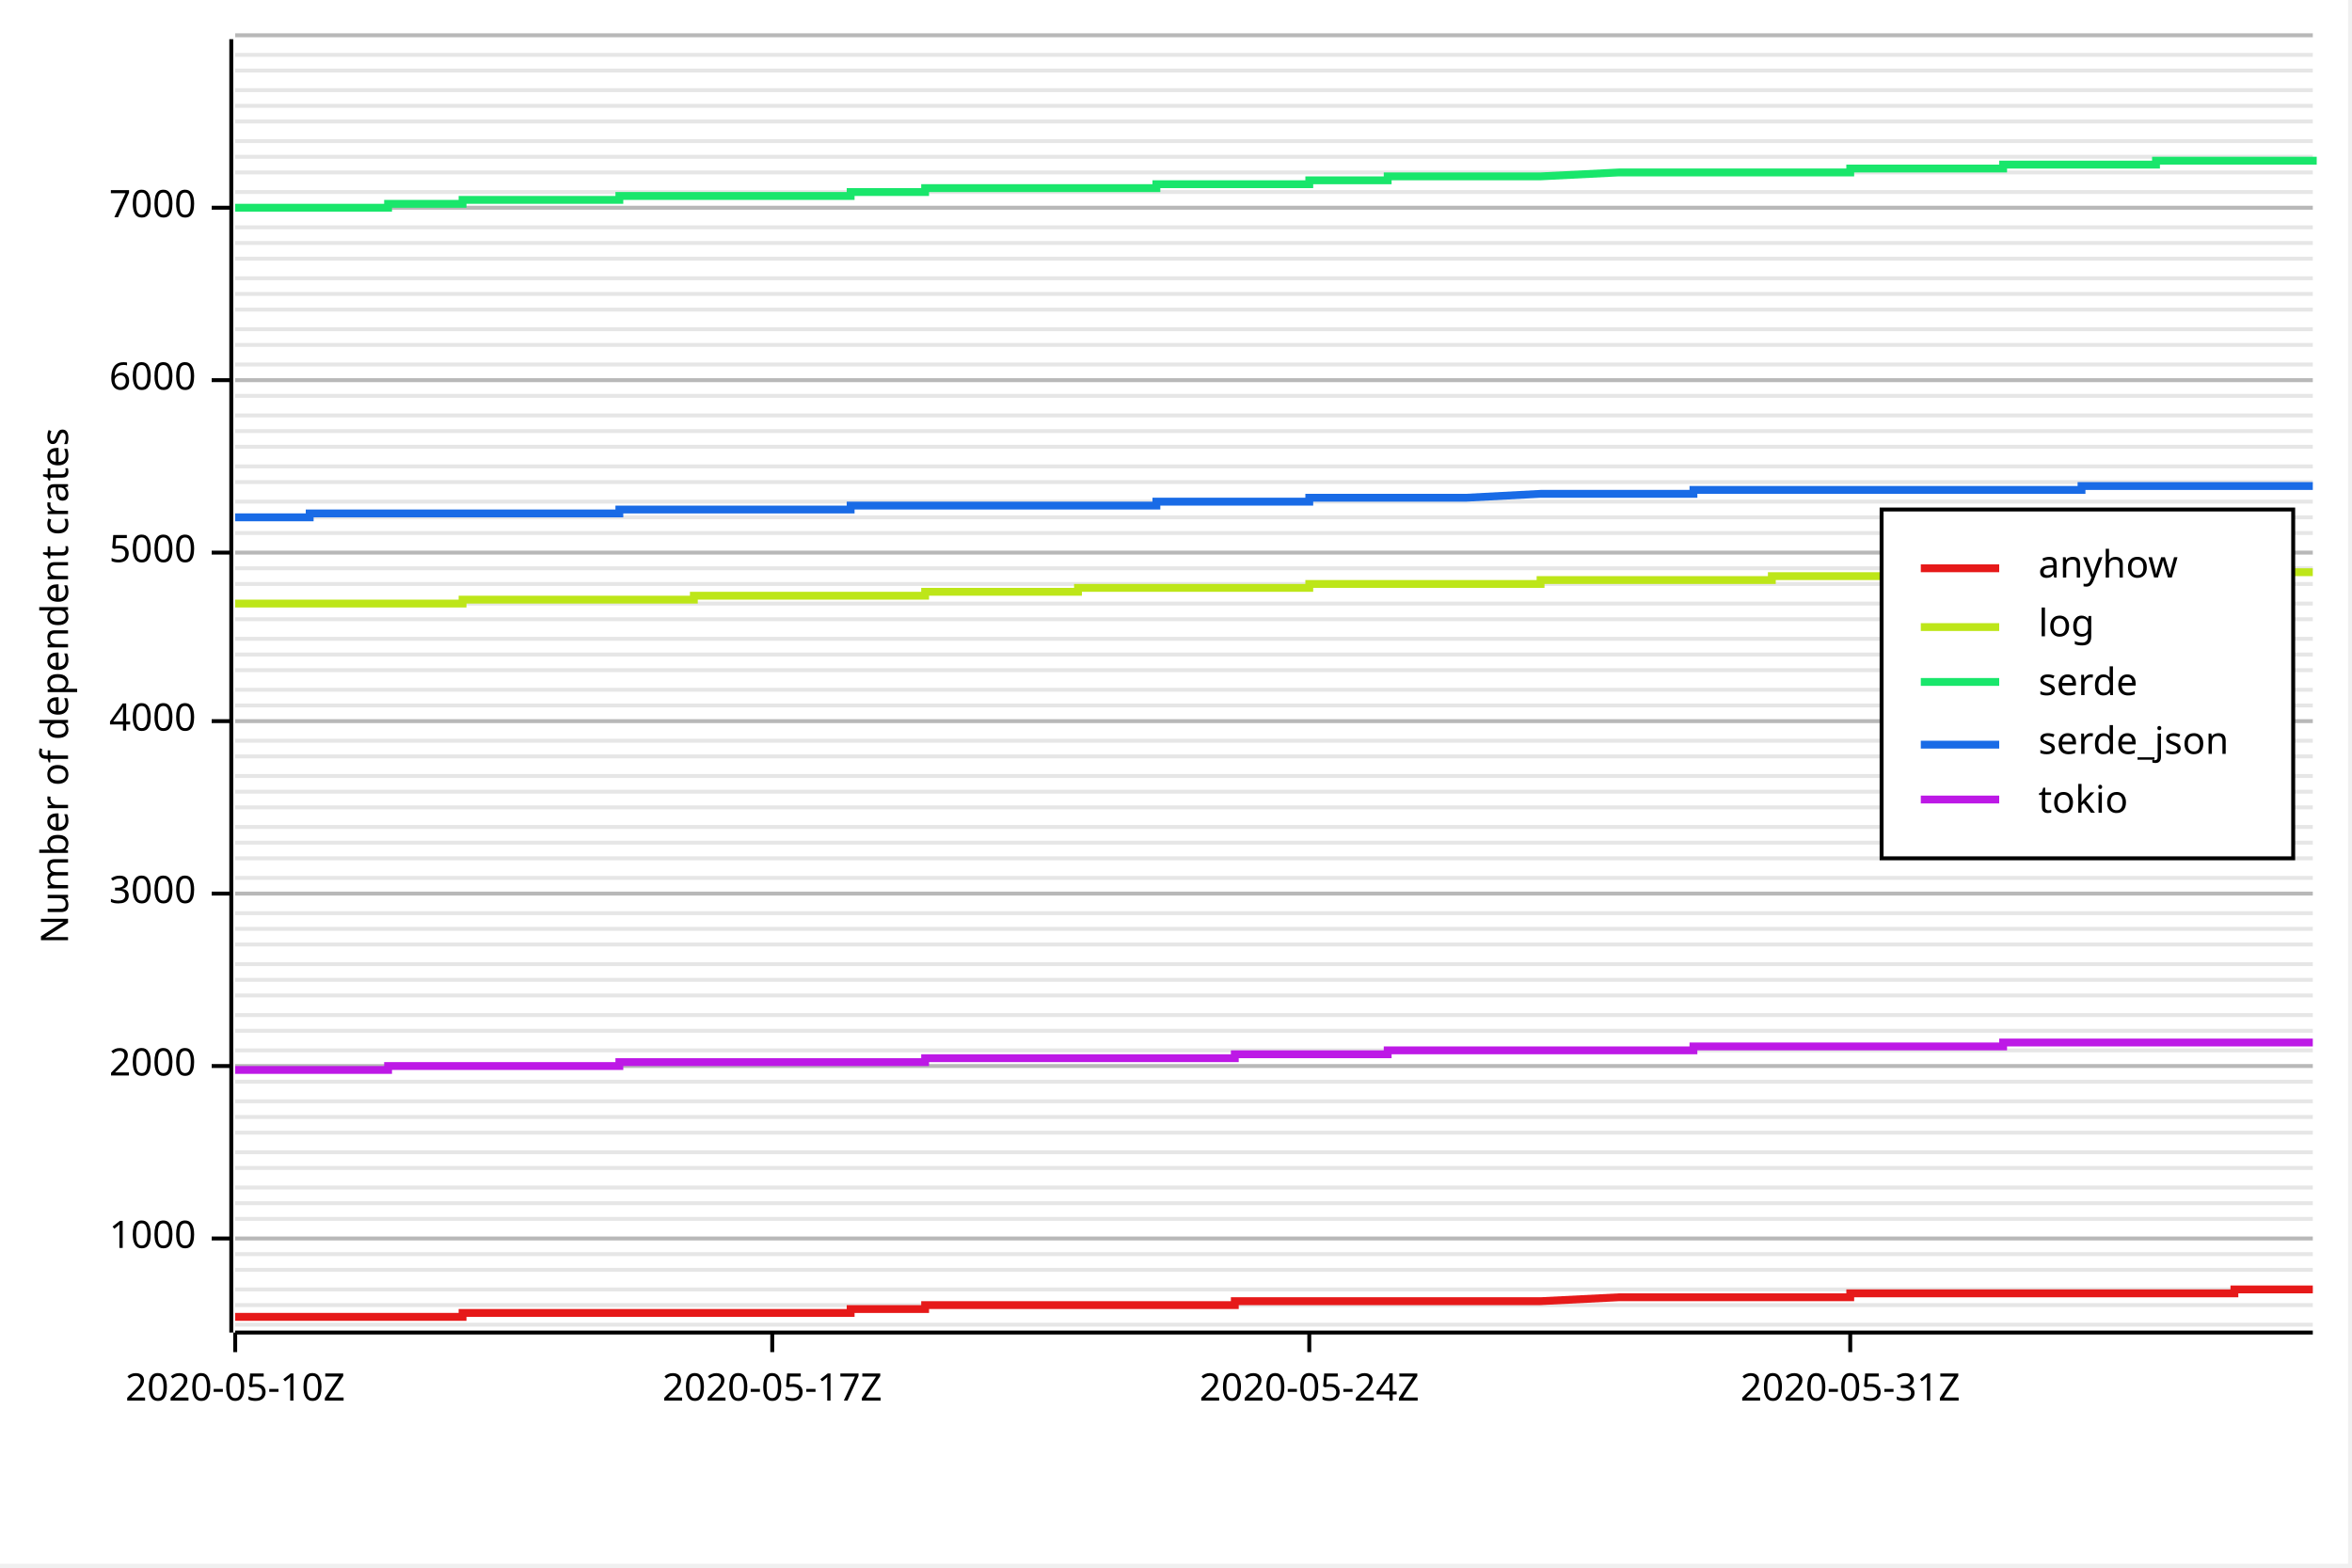
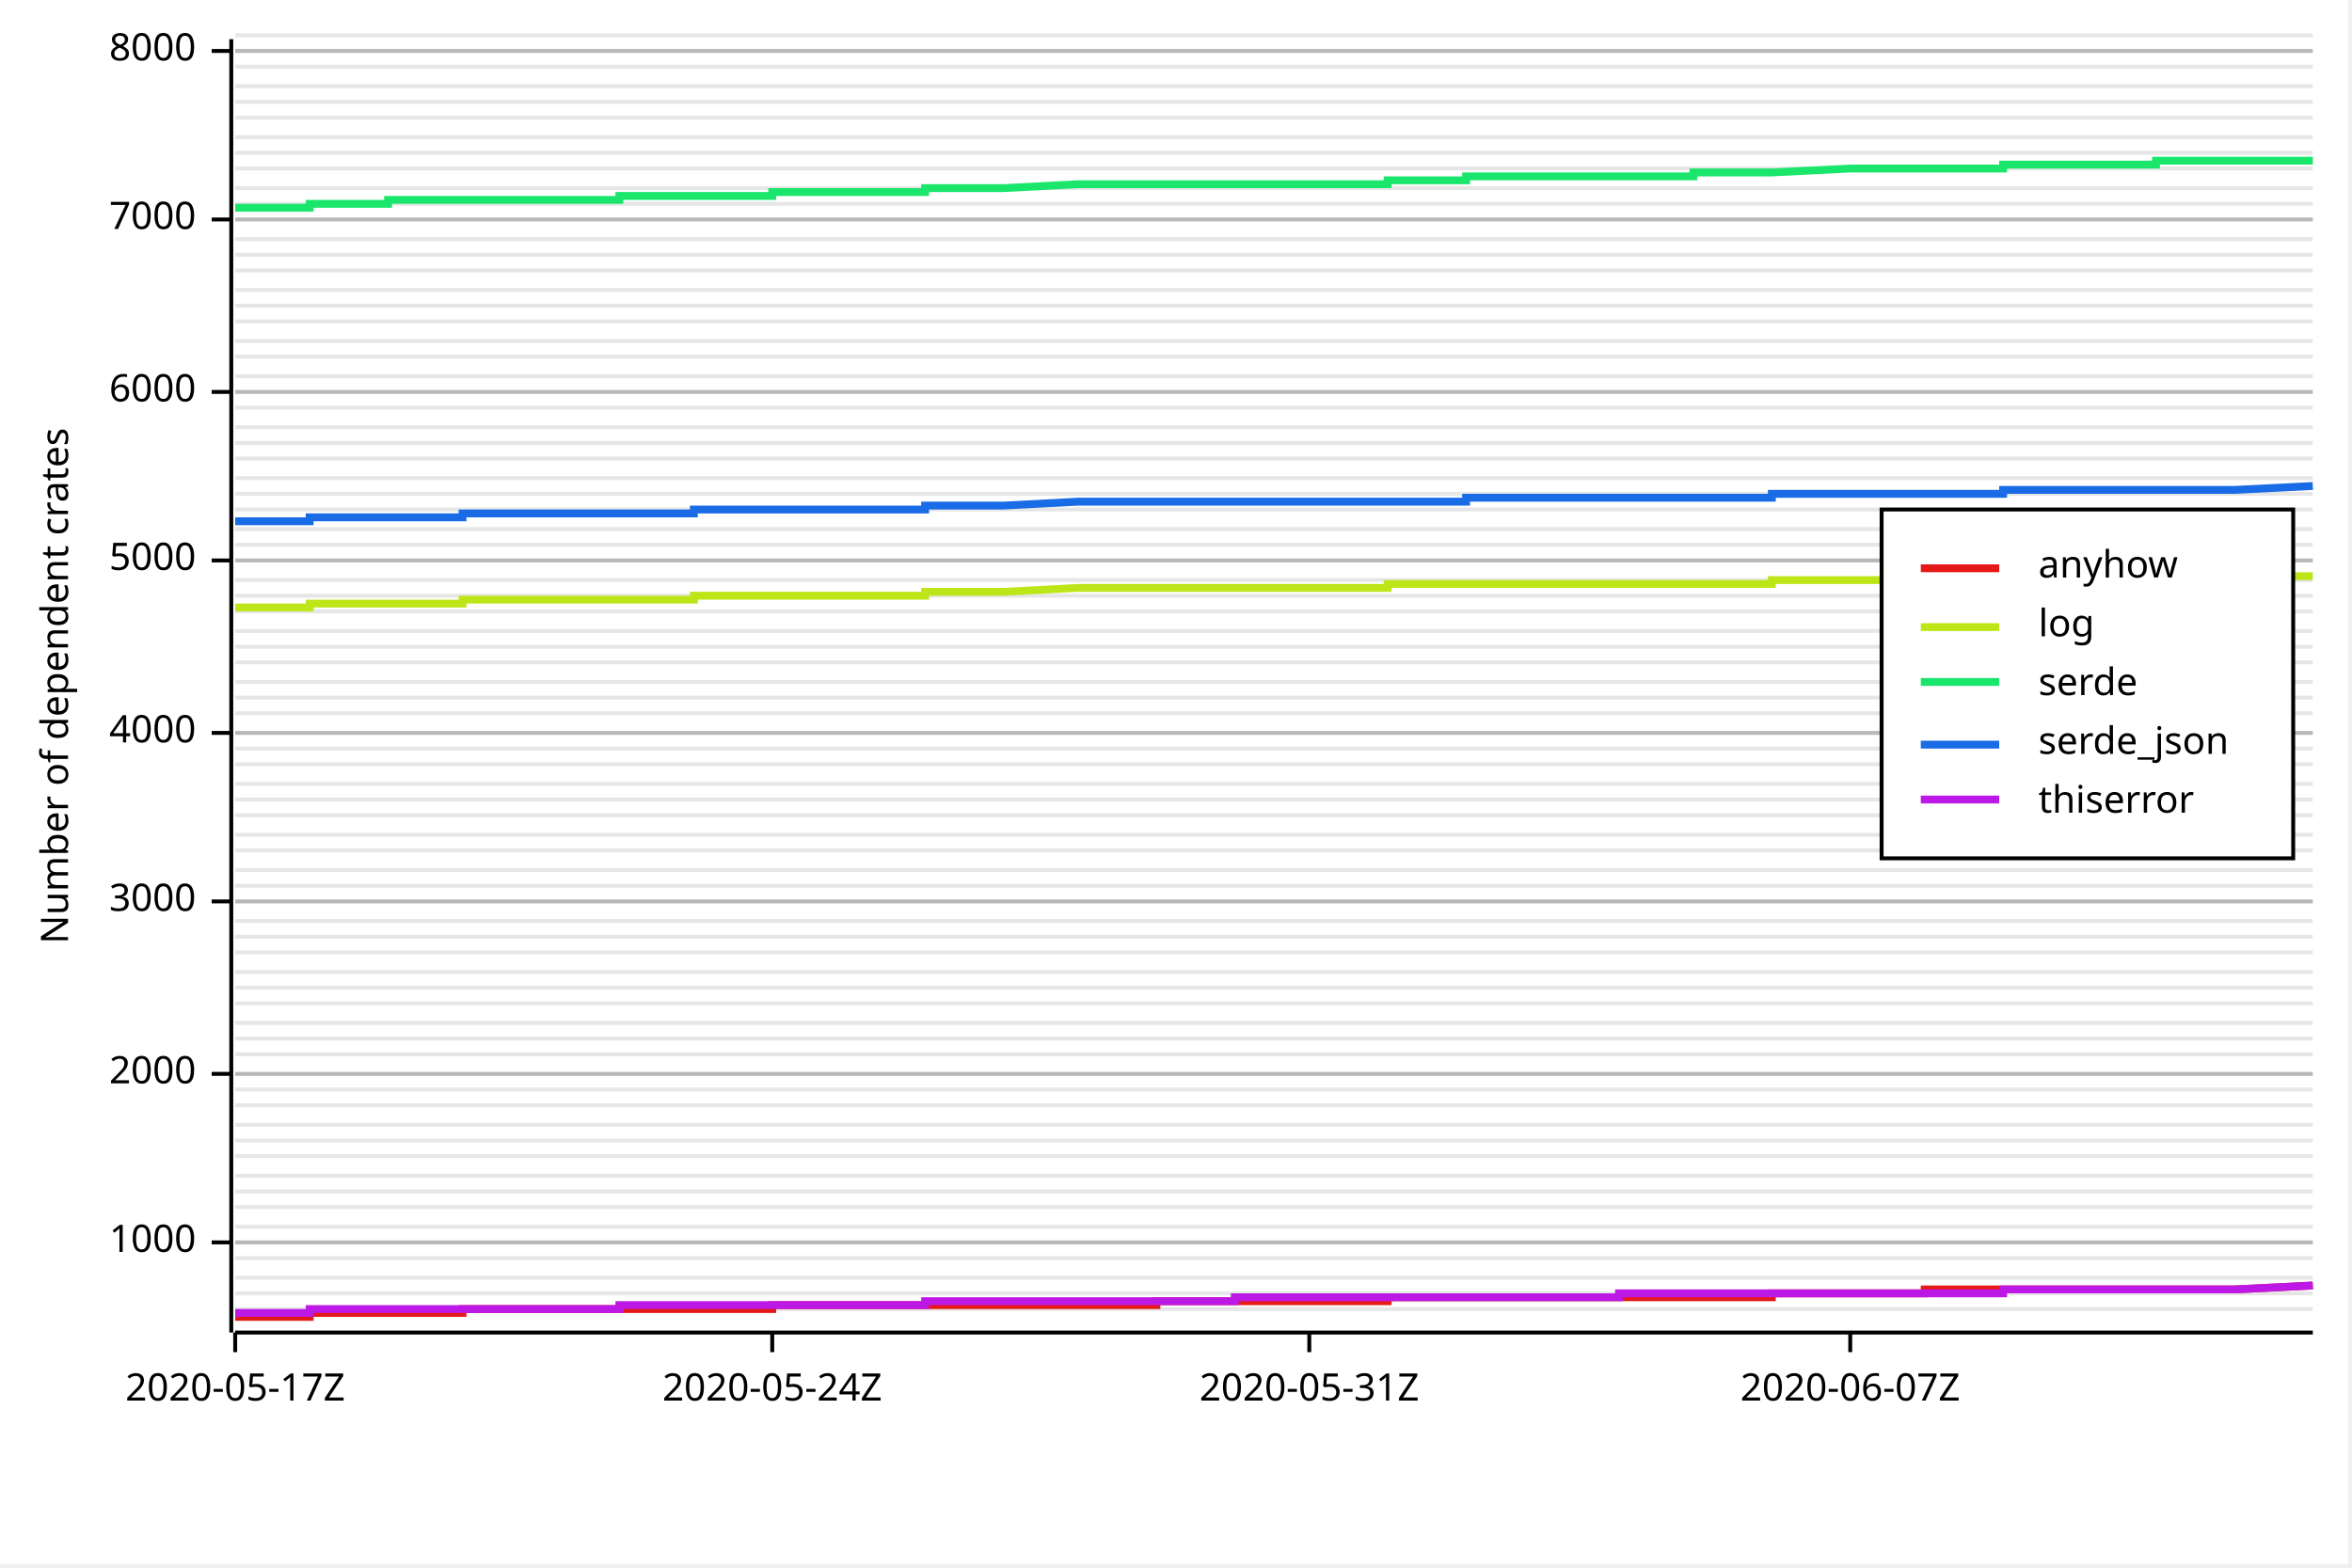
<svg xmlns="http://www.w3.org/2000/svg" width="600" height="400">
  <rect x="0" y="0" width="599" height="399" opacity="1" fill="#FFFFFF" stroke="none" />
-   <line opacity="0.1" stroke="#000000" stroke-width="1" x1="60" y1="338" x2="590" y2="338" />
-   <line opacity="0.1" stroke="#000000" stroke-width="1" x1="60" y1="333" x2="590" y2="333" />
-   <line opacity="0.1" stroke="#000000" stroke-width="1" x1="60" y1="329" x2="590" y2="329" />
-   <line opacity="0.1" stroke="#000000" stroke-width="1" x1="60" y1="324" x2="590" y2="324" />
-   <line opacity="0.1" stroke="#000000" stroke-width="1" x1="60" y1="320" x2="590" y2="320" />
-   <line opacity="0.1" stroke="#000000" stroke-width="1" x1="60" y1="316" x2="590" y2="316" />
-   <line opacity="0.1" stroke="#000000" stroke-width="1" x1="60" y1="311" x2="590" y2="311" />
-   <line opacity="0.1" stroke="#000000" stroke-width="1" x1="60" y1="307" x2="590" y2="307" />
-   <line opacity="0.1" stroke="#000000" stroke-width="1" x1="60" y1="303" x2="590" y2="303" />
-   <line opacity="0.1" stroke="#000000" stroke-width="1" x1="60" y1="298" x2="590" y2="298" />
-   <line opacity="0.1" stroke="#000000" stroke-width="1" x1="60" y1="294" x2="590" y2="294" />
-   <line opacity="0.1" stroke="#000000" stroke-width="1" x1="60" y1="289" x2="590" y2="289" />
-   <line opacity="0.1" stroke="#000000" stroke-width="1" x1="60" y1="285" x2="590" y2="285" />
-   <line opacity="0.1" stroke="#000000" stroke-width="1" x1="60" y1="281" x2="590" y2="281" />
-   <line opacity="0.1" stroke="#000000" stroke-width="1" x1="60" y1="276" x2="590" y2="276" />
-   <line opacity="0.1" stroke="#000000" stroke-width="1" x1="60" y1="272" x2="590" y2="272" />
-   <line opacity="0.1" stroke="#000000" stroke-width="1" x1="60" y1="268" x2="590" y2="268" />
-   <line opacity="0.1" stroke="#000000" stroke-width="1" x1="60" y1="263" x2="590" y2="263" />
-   <line opacity="0.1" stroke="#000000" stroke-width="1" x1="60" y1="259" x2="590" y2="259" />
-   <line opacity="0.1" stroke="#000000" stroke-width="1" x1="60" y1="254" x2="590" y2="254" />
-   <line opacity="0.1" stroke="#000000" stroke-width="1" x1="60" y1="250" x2="590" y2="250" />
-   <line opacity="0.1" stroke="#000000" stroke-width="1" x1="60" y1="246" x2="590" y2="246" />
-   <line opacity="0.1" stroke="#000000" stroke-width="1" x1="60" y1="241" x2="590" y2="241" />
-   <line opacity="0.1" stroke="#000000" stroke-width="1" x1="60" y1="237" x2="590" y2="237" />
-   <line opacity="0.1" stroke="#000000" stroke-width="1" x1="60" y1="233" x2="590" y2="233" />
-   <line opacity="0.1" stroke="#000000" stroke-width="1" x1="60" y1="228" x2="590" y2="228" />
-   <line opacity="0.1" stroke="#000000" stroke-width="1" x1="60" y1="224" x2="590" y2="224" />
-   <line opacity="0.1" stroke="#000000" stroke-width="1" x1="60" y1="219" x2="590" y2="219" />
-   <line opacity="0.1" stroke="#000000" stroke-width="1" x1="60" y1="215" x2="590" y2="215" />
-   <line opacity="0.1" stroke="#000000" stroke-width="1" x1="60" y1="211" x2="590" y2="211" />
-   <line opacity="0.1" stroke="#000000" stroke-width="1" x1="60" y1="206" x2="590" y2="206" />
-   <line opacity="0.1" stroke="#000000" stroke-width="1" x1="60" y1="202" x2="590" y2="202" />
-   <line opacity="0.1" stroke="#000000" stroke-width="1" x1="60" y1="198" x2="590" y2="198" />
-   <line opacity="0.1" stroke="#000000" stroke-width="1" x1="60" y1="193" x2="590" y2="193" />
-   <line opacity="0.1" stroke="#000000" stroke-width="1" x1="60" y1="189" x2="590" y2="189" />
-   <line opacity="0.1" stroke="#000000" stroke-width="1" x1="60" y1="184" x2="590" y2="184" />
-   <line opacity="0.1" stroke="#000000" stroke-width="1" x1="60" y1="180" x2="590" y2="180" />
-   <line opacity="0.1" stroke="#000000" stroke-width="1" x1="60" y1="176" x2="590" y2="176" />
-   <line opacity="0.1" stroke="#000000" stroke-width="1" x1="60" y1="171" x2="590" y2="171" />
-   <line opacity="0.1" stroke="#000000" stroke-width="1" x1="60" y1="167" x2="590" y2="167" />
-   <line opacity="0.1" stroke="#000000" stroke-width="1" x1="60" y1="163" x2="590" y2="163" />
-   <line opacity="0.1" stroke="#000000" stroke-width="1" x1="60" y1="158" x2="590" y2="158" />
-   <line opacity="0.1" stroke="#000000" stroke-width="1" x1="60" y1="154" x2="590" y2="154" />
-   <line opacity="0.1" stroke="#000000" stroke-width="1" x1="60" y1="149" x2="590" y2="149" />
-   <line opacity="0.1" stroke="#000000" stroke-width="1" x1="60" y1="145" x2="590" y2="145" />
-   <line opacity="0.1" stroke="#000000" stroke-width="1" x1="60" y1="141" x2="590" y2="141" />
-   <line opacity="0.1" stroke="#000000" stroke-width="1" x1="60" y1="136" x2="590" y2="136" />
-   <line opacity="0.1" stroke="#000000" stroke-width="1" x1="60" y1="132" x2="590" y2="132" />
-   <line opacity="0.1" stroke="#000000" stroke-width="1" x1="60" y1="128" x2="590" y2="128" />
-   <line opacity="0.1" stroke="#000000" stroke-width="1" x1="60" y1="123" x2="590" y2="123" />
-   <line opacity="0.1" stroke="#000000" stroke-width="1" x1="60" y1="119" x2="590" y2="119" />
-   <line opacity="0.1" stroke="#000000" stroke-width="1" x1="60" y1="114" x2="590" y2="114" />
-   <line opacity="0.1" stroke="#000000" stroke-width="1" x1="60" y1="110" x2="590" y2="110" />
-   <line opacity="0.1" stroke="#000000" stroke-width="1" x1="60" y1="106" x2="590" y2="106" />
-   <line opacity="0.1" stroke="#000000" stroke-width="1" x1="60" y1="101" x2="590" y2="101" />
-   <line opacity="0.1" stroke="#000000" stroke-width="1" x1="60" y1="97" x2="590" y2="97" />
-   <line opacity="0.1" stroke="#000000" stroke-width="1" x1="60" y1="93" x2="590" y2="93" />
-   <line opacity="0.1" stroke="#000000" stroke-width="1" x1="60" y1="88" x2="590" y2="88" />
-   <line opacity="0.1" stroke="#000000" stroke-width="1" x1="60" y1="84" x2="590" y2="84" />
-   <line opacity="0.1" stroke="#000000" stroke-width="1" x1="60" y1="79" x2="590" y2="79" />
-   <line opacity="0.1" stroke="#000000" stroke-width="1" x1="60" y1="75" x2="590" y2="75" />
-   <line opacity="0.1" stroke="#000000" stroke-width="1" x1="60" y1="71" x2="590" y2="71" />
-   <line opacity="0.1" stroke="#000000" stroke-width="1" x1="60" y1="66" x2="590" y2="66" />
-   <line opacity="0.1" stroke="#000000" stroke-width="1" x1="60" y1="62" x2="590" y2="62" />
-   <line opacity="0.1" stroke="#000000" stroke-width="1" x1="60" y1="58" x2="590" y2="58" />
-   <line opacity="0.1" stroke="#000000" stroke-width="1" x1="60" y1="53" x2="590" y2="53" />
-   <line opacity="0.1" stroke="#000000" stroke-width="1" x1="60" y1="49" x2="590" y2="49" />
-   <line opacity="0.1" stroke="#000000" stroke-width="1" x1="60" y1="44" x2="590" y2="44" />
-   <line opacity="0.1" stroke="#000000" stroke-width="1" x1="60" y1="40" x2="590" y2="40" />
-   <line opacity="0.1" stroke="#000000" stroke-width="1" x1="60" y1="36" x2="590" y2="36" />
-   <line opacity="0.1" stroke="#000000" stroke-width="1" x1="60" y1="31" x2="590" y2="31" />
-   <line opacity="0.1" stroke="#000000" stroke-width="1" x1="60" y1="27" x2="590" y2="27" />
-   <line opacity="0.1" stroke="#000000" stroke-width="1" x1="60" y1="23" x2="590" y2="23" />
-   <line opacity="0.1" stroke="#000000" stroke-width="1" x1="60" y1="18" x2="590" y2="18" />
-   <line opacity="0.1" stroke="#000000" stroke-width="1" x1="60" y1="14" x2="590" y2="14" />
+   <line opacity="0.1" stroke="#000000" stroke-width="1" x1="60" y1="334" x2="590" y2="334" />
+   <line opacity="0.1" stroke="#000000" stroke-width="1" x1="60" y1="330" x2="590" y2="330" />
+   <line opacity="0.1" stroke="#000000" stroke-width="1" x1="60" y1="326" x2="590" y2="326" />
+   <line opacity="0.1" stroke="#000000" stroke-width="1" x1="60" y1="321" x2="590" y2="321" />
+   <line opacity="0.1" stroke="#000000" stroke-width="1" x1="60" y1="317" x2="590" y2="317" />
+   <line opacity="0.1" stroke="#000000" stroke-width="1" x1="60" y1="313" x2="590" y2="313" />
+   <line opacity="0.1" stroke="#000000" stroke-width="1" x1="60" y1="308" x2="590" y2="308" />
+   <line opacity="0.1" stroke="#000000" stroke-width="1" x1="60" y1="304" x2="590" y2="304" />
+   <line opacity="0.1" stroke="#000000" stroke-width="1" x1="60" y1="300" x2="590" y2="300" />
+   <line opacity="0.1" stroke="#000000" stroke-width="1" x1="60" y1="295" x2="590" y2="295" />
+   <line opacity="0.1" stroke="#000000" stroke-width="1" x1="60" y1="291" x2="590" y2="291" />
+   <line opacity="0.1" stroke="#000000" stroke-width="1" x1="60" y1="287" x2="590" y2="287" />
+   <line opacity="0.1" stroke="#000000" stroke-width="1" x1="60" y1="282" x2="590" y2="282" />
+   <line opacity="0.1" stroke="#000000" stroke-width="1" x1="60" y1="278" x2="590" y2="278" />
+   <line opacity="0.1" stroke="#000000" stroke-width="1" x1="60" y1="274" x2="590" y2="274" />
+   <line opacity="0.1" stroke="#000000" stroke-width="1" x1="60" y1="269" x2="590" y2="269" />
+   <line opacity="0.1" stroke="#000000" stroke-width="1" x1="60" y1="265" x2="590" y2="265" />
+   <line opacity="0.1" stroke="#000000" stroke-width="1" x1="60" y1="261" x2="590" y2="261" />
+   <line opacity="0.1" stroke="#000000" stroke-width="1" x1="60" y1="256" x2="590" y2="256" />
+   <line opacity="0.1" stroke="#000000" stroke-width="1" x1="60" y1="252" x2="590" y2="252" />
+   <line opacity="0.1" stroke="#000000" stroke-width="1" x1="60" y1="248" x2="590" y2="248" />
+   <line opacity="0.1" stroke="#000000" stroke-width="1" x1="60" y1="243" x2="590" y2="243" />
+   <line opacity="0.1" stroke="#000000" stroke-width="1" x1="60" y1="239" x2="590" y2="239" />
+   <line opacity="0.1" stroke="#000000" stroke-width="1" x1="60" y1="235" x2="590" y2="235" />
+   <line opacity="0.1" stroke="#000000" stroke-width="1" x1="60" y1="230" x2="590" y2="230" />
+   <line opacity="0.1" stroke="#000000" stroke-width="1" x1="60" y1="226" x2="590" y2="226" />
+   <line opacity="0.1" stroke="#000000" stroke-width="1" x1="60" y1="222" x2="590" y2="222" />
+   <line opacity="0.1" stroke="#000000" stroke-width="1" x1="60" y1="217" x2="590" y2="217" />
+   <line opacity="0.1" stroke="#000000" stroke-width="1" x1="60" y1="213" x2="590" y2="213" />
+   <line opacity="0.1" stroke="#000000" stroke-width="1" x1="60" y1="208" x2="590" y2="208" />
+   <line opacity="0.1" stroke="#000000" stroke-width="1" x1="60" y1="204" x2="590" y2="204" />
+   <line opacity="0.1" stroke="#000000" stroke-width="1" x1="60" y1="200" x2="590" y2="200" />
+   <line opacity="0.1" stroke="#000000" stroke-width="1" x1="60" y1="195" x2="590" y2="195" />
+   <line opacity="0.1" stroke="#000000" stroke-width="1" x1="60" y1="191" x2="590" y2="191" />
+   <line opacity="0.1" stroke="#000000" stroke-width="1" x1="60" y1="187" x2="590" y2="187" />
+   <line opacity="0.1" stroke="#000000" stroke-width="1" x1="60" y1="182" x2="590" y2="182" />
+   <line opacity="0.1" stroke="#000000" stroke-width="1" x1="60" y1="178" x2="590" y2="178" />
+   <line opacity="0.1" stroke="#000000" stroke-width="1" x1="60" y1="174" x2="590" y2="174" />
+   <line opacity="0.1" stroke="#000000" stroke-width="1" x1="60" y1="169" x2="590" y2="169" />
+   <line opacity="0.1" stroke="#000000" stroke-width="1" x1="60" y1="165" x2="590" y2="165" />
+   <line opacity="0.1" stroke="#000000" stroke-width="1" x1="60" y1="161" x2="590" y2="161" />
+   <line opacity="0.1" stroke="#000000" stroke-width="1" x1="60" y1="156" x2="590" y2="156" />
+   <line opacity="0.1" stroke="#000000" stroke-width="1" x1="60" y1="152" x2="590" y2="152" />
+   <line opacity="0.1" stroke="#000000" stroke-width="1" x1="60" y1="148" x2="590" y2="148" />
+   <line opacity="0.1" stroke="#000000" stroke-width="1" x1="60" y1="143" x2="590" y2="143" />
+   <line opacity="0.1" stroke="#000000" stroke-width="1" x1="60" y1="139" x2="590" y2="139" />
+   <line opacity="0.1" stroke="#000000" stroke-width="1" x1="60" y1="135" x2="590" y2="135" />
+   <line opacity="0.1" stroke="#000000" stroke-width="1" x1="60" y1="130" x2="590" y2="130" />
+   <line opacity="0.1" stroke="#000000" stroke-width="1" x1="60" y1="126" x2="590" y2="126" />
+   <line opacity="0.1" stroke="#000000" stroke-width="1" x1="60" y1="122" x2="590" y2="122" />
+   <line opacity="0.1" stroke="#000000" stroke-width="1" x1="60" y1="117" x2="590" y2="117" />
+   <line opacity="0.1" stroke="#000000" stroke-width="1" x1="60" y1="113" x2="590" y2="113" />
+   <line opacity="0.1" stroke="#000000" stroke-width="1" x1="60" y1="109" x2="590" y2="109" />
+   <line opacity="0.1" stroke="#000000" stroke-width="1" x1="60" y1="104" x2="590" y2="104" />
+   <line opacity="0.1" stroke="#000000" stroke-width="1" x1="60" y1="100" x2="590" y2="100" />
+   <line opacity="0.1" stroke="#000000" stroke-width="1" x1="60" y1="96" x2="590" y2="96" />
+   <line opacity="0.1" stroke="#000000" stroke-width="1" x1="60" y1="91" x2="590" y2="91" />
+   <line opacity="0.1" stroke="#000000" stroke-width="1" x1="60" y1="87" x2="590" y2="87" />
+   <line opacity="0.1" stroke="#000000" stroke-width="1" x1="60" y1="82" x2="590" y2="82" />
+   <line opacity="0.1" stroke="#000000" stroke-width="1" x1="60" y1="78" x2="590" y2="78" />
+   <line opacity="0.1" stroke="#000000" stroke-width="1" x1="60" y1="74" x2="590" y2="74" />
+   <line opacity="0.1" stroke="#000000" stroke-width="1" x1="60" y1="69" x2="590" y2="69" />
+   <line opacity="0.1" stroke="#000000" stroke-width="1" x1="60" y1="65" x2="590" y2="65" />
+   <line opacity="0.1" stroke="#000000" stroke-width="1" x1="60" y1="61" x2="590" y2="61" />
+   <line opacity="0.1" stroke="#000000" stroke-width="1" x1="60" y1="56" x2="590" y2="56" />
+   <line opacity="0.1" stroke="#000000" stroke-width="1" x1="60" y1="52" x2="590" y2="52" />
+   <line opacity="0.1" stroke="#000000" stroke-width="1" x1="60" y1="48" x2="590" y2="48" />
+   <line opacity="0.1" stroke="#000000" stroke-width="1" x1="60" y1="43" x2="590" y2="43" />
+   <line opacity="0.1" stroke="#000000" stroke-width="1" x1="60" y1="39" x2="590" y2="39" />
+   <line opacity="0.1" stroke="#000000" stroke-width="1" x1="60" y1="35" x2="590" y2="35" />
+   <line opacity="0.1" stroke="#000000" stroke-width="1" x1="60" y1="30" x2="590" y2="30" />
+   <line opacity="0.1" stroke="#000000" stroke-width="1" x1="60" y1="26" x2="590" y2="26" />
+   <line opacity="0.1" stroke="#000000" stroke-width="1" x1="60" y1="22" x2="590" y2="22" />
+   <line opacity="0.1" stroke="#000000" stroke-width="1" x1="60" y1="17" x2="590" y2="17" />
+   <line opacity="0.1" stroke="#000000" stroke-width="1" x1="60" y1="13" x2="590" y2="13" />
  <line opacity="0.1" stroke="#000000" stroke-width="1" x1="60" y1="9" x2="590" y2="9" />
  <text x="10" y="175" dy="0.76em" text-anchor="middle" font-family="sans-serif" font-size="9.677" opacity="1" fill="#000000" transform="rotate(270, 10, 175)">
Number of dependent crates
</text>
-   <line opacity="0.2" stroke="#000000" stroke-width="1" x1="60" y1="316" x2="590" y2="316" />
-   <line opacity="0.2" stroke="#000000" stroke-width="1" x1="60" y1="272" x2="590" y2="272" />
-   <line opacity="0.2" stroke="#000000" stroke-width="1" x1="60" y1="228" x2="590" y2="228" />
-   <line opacity="0.2" stroke="#000000" stroke-width="1" x1="60" y1="184" x2="590" y2="184" />
-   <line opacity="0.2" stroke="#000000" stroke-width="1" x1="60" y1="141" x2="590" y2="141" />
-   <line opacity="0.2" stroke="#000000" stroke-width="1" x1="60" y1="97" x2="590" y2="97" />
-   <line opacity="0.2" stroke="#000000" stroke-width="1" x1="60" y1="53" x2="590" y2="53" />
-   <line opacity="0.2" stroke="#000000" stroke-width="1" x1="60" y1="9" x2="590" y2="9" />
+   <line opacity="0.2" stroke="#000000" stroke-width="1" x1="60" y1="317" x2="590" y2="317" />
+   <line opacity="0.2" stroke="#000000" stroke-width="1" x1="60" y1="274" x2="590" y2="274" />
+   <line opacity="0.2" stroke="#000000" stroke-width="1" x1="60" y1="230" x2="590" y2="230" />
+   <line opacity="0.2" stroke="#000000" stroke-width="1" x1="60" y1="187" x2="590" y2="187" />
+   <line opacity="0.2" stroke="#000000" stroke-width="1" x1="60" y1="143" x2="590" y2="143" />
+   <line opacity="0.2" stroke="#000000" stroke-width="1" x1="60" y1="100" x2="590" y2="100" />
+   <line opacity="0.2" stroke="#000000" stroke-width="1" x1="60" y1="56" x2="590" y2="56" />
+   <line opacity="0.2" stroke="#000000" stroke-width="1" x1="60" y1="13" x2="590" y2="13" />
  <polyline fill="none" opacity="1" stroke="#000000" stroke-width="1" points="59,10 59,340 " />
-   <text x="50" y="316" dy="0.5ex" text-anchor="end" font-family="sans-serif" font-size="9.677" opacity="1" fill="#000000">
+   <text x="50" y="317" dy="0.5ex" text-anchor="end" font-family="sans-serif" font-size="9.677" opacity="1" fill="#000000">
1000
</text>
-   <polyline fill="none" opacity="1" stroke="#000000" stroke-width="1" points="54,316 59,316 " />
-   <text x="50" y="272" dy="0.5ex" text-anchor="end" font-family="sans-serif" font-size="9.677" opacity="1" fill="#000000">
+   <polyline fill="none" opacity="1" stroke="#000000" stroke-width="1" points="54,317 59,317 " />
+   <text x="50" y="274" dy="0.5ex" text-anchor="end" font-family="sans-serif" font-size="9.677" opacity="1" fill="#000000">
2000
</text>
-   <polyline fill="none" opacity="1" stroke="#000000" stroke-width="1" points="54,272 59,272 " />
-   <text x="50" y="228" dy="0.5ex" text-anchor="end" font-family="sans-serif" font-size="9.677" opacity="1" fill="#000000">
+   <polyline fill="none" opacity="1" stroke="#000000" stroke-width="1" points="54,274 59,274 " />
+   <text x="50" y="230" dy="0.5ex" text-anchor="end" font-family="sans-serif" font-size="9.677" opacity="1" fill="#000000">
3000
</text>
-   <polyline fill="none" opacity="1" stroke="#000000" stroke-width="1" points="54,228 59,228 " />
-   <text x="50" y="184" dy="0.5ex" text-anchor="end" font-family="sans-serif" font-size="9.677" opacity="1" fill="#000000">
+   <polyline fill="none" opacity="1" stroke="#000000" stroke-width="1" points="54,230 59,230 " />
+   <text x="50" y="187" dy="0.5ex" text-anchor="end" font-family="sans-serif" font-size="9.677" opacity="1" fill="#000000">
4000
</text>
-   <polyline fill="none" opacity="1" stroke="#000000" stroke-width="1" points="54,184 59,184 " />
-   <text x="50" y="141" dy="0.5ex" text-anchor="end" font-family="sans-serif" font-size="9.677" opacity="1" fill="#000000">
+   <polyline fill="none" opacity="1" stroke="#000000" stroke-width="1" points="54,187 59,187 " />
+   <text x="50" y="143" dy="0.5ex" text-anchor="end" font-family="sans-serif" font-size="9.677" opacity="1" fill="#000000">
5000
</text>
-   <polyline fill="none" opacity="1" stroke="#000000" stroke-width="1" points="54,141 59,141 " />
-   <text x="50" y="97" dy="0.5ex" text-anchor="end" font-family="sans-serif" font-size="9.677" opacity="1" fill="#000000">
+   <polyline fill="none" opacity="1" stroke="#000000" stroke-width="1" points="54,143 59,143 " />
+   <text x="50" y="100" dy="0.5ex" text-anchor="end" font-family="sans-serif" font-size="9.677" opacity="1" fill="#000000">
6000
</text>
-   <polyline fill="none" opacity="1" stroke="#000000" stroke-width="1" points="54,97 59,97 " />
-   <text x="50" y="53" dy="0.5ex" text-anchor="end" font-family="sans-serif" font-size="9.677" opacity="1" fill="#000000">
+   <polyline fill="none" opacity="1" stroke="#000000" stroke-width="1" points="54,100 59,100 " />
+   <text x="50" y="56" dy="0.5ex" text-anchor="end" font-family="sans-serif" font-size="9.677" opacity="1" fill="#000000">
7000
</text>
-   <polyline fill="none" opacity="1" stroke="#000000" stroke-width="1" points="54,53 59,53 " />
+   <polyline fill="none" opacity="1" stroke="#000000" stroke-width="1" points="54,56 59,56 " />
+   <text x="50" y="13" dy="0.5ex" text-anchor="end" font-family="sans-serif" font-size="9.677" opacity="1" fill="#000000">
+ 8000
+ </text>
+   <polyline fill="none" opacity="1" stroke="#000000" stroke-width="1" points="54,13 59,13 " />
  <polyline fill="none" opacity="1" stroke="#000000" stroke-width="1" points="60,340 590,340 " />
  <text x="60" y="350" dy="0.76em" text-anchor="middle" font-family="sans-serif" font-size="9.677" opacity="1" fill="#000000">
- 2020-05-10Z
+ 2020-05-17Z
</text>
  <polyline fill="none" opacity="1" stroke="#000000" stroke-width="1" points="60,340 60,345 " />
  <text x="197" y="350" dy="0.76em" text-anchor="middle" font-family="sans-serif" font-size="9.677" opacity="1" fill="#000000">
- 2020-05-17Z
+ 2020-05-24Z
</text>
  <polyline fill="none" opacity="1" stroke="#000000" stroke-width="1" points="197,340 197,345 " />
  <text x="334" y="350" dy="0.76em" text-anchor="middle" font-family="sans-serif" font-size="9.677" opacity="1" fill="#000000">
- 2020-05-24Z
+ 2020-05-31Z
</text>
  <polyline fill="none" opacity="1" stroke="#000000" stroke-width="1" points="334,340 334,345 " />
  <text x="472" y="350" dy="0.76em" text-anchor="middle" font-family="sans-serif" font-size="9.677" opacity="1" fill="#000000">
- 2020-05-31Z
+ 2020-06-07Z
</text>
  <polyline fill="none" opacity="1" stroke="#000000" stroke-width="1" points="472,340 472,345 " />
-   <polyline fill="none" opacity="1" stroke="#E61919" stroke-width="2" points="60,336 60,336 79,336 79,336 99,336 99,336 118,336 118,335 138,335 138,335 158,335 158,335 177,335 177,335 197,335 197,335 217,335 217,334 236,334 236,333 256,333 256,333 275,333 275,333 295,333 295,333 315,333 315,332 334,332 334,332 354,332 354,332 374,332 374,332 393,332 393,332 413,331 432,331 432,331 452,331 452,331 472,331 472,330 491,330 491,330 511,330 511,330 531,330 531,330 550,330 550,330 570,330 570,329 590,329 590,329 " />
-   <polyline fill="none" opacity="1" stroke="#BDE619" stroke-width="2" points="60,154 60,154 79,154 79,154 99,154 99,154 118,154 118,153 138,153 138,153 158,153 158,153 177,153 177,152 197,152 197,152 217,152 217,152 236,152 236,151 256,151 256,151 275,151 275,150 295,150 295,150 315,150 315,150 334,150 334,149 354,149 354,149 374,149 374,149 393,149 393,148 413,148 432,148 432,148 452,148 452,147 472,147 472,147 491,147 491,147 511,147 511,147 531,147 531,146 550,146 550,146 570,146 570,146 590,146 590,146 " />
-   <polyline fill="none" opacity="1" stroke="#19E66B" stroke-width="2" points="60,53 60,53 79,53 79,53 99,53 99,52 118,52 118,51 138,51 138,51 158,51 158,50 177,50 177,50 197,50 197,50 217,50 217,49 236,49 236,48 256,48 256,48 275,48 275,48 295,48 295,47 315,47 315,47 334,47 334,46 354,46 354,45 374,45 374,45 393,45 393,45 413,44 432,44 432,44 452,44 452,44 472,44 472,43 491,43 491,43 511,43 511,42 531,42 531,42 550,42 550,41 570,41 570,41 590,41 590,40 " />
-   <polyline fill="none" opacity="1" stroke="#196BE6" stroke-width="2" points="60,132 60,132 79,132 79,131 99,131 99,131 118,131 118,131 138,131 138,131 158,131 158,130 177,130 177,130 197,130 197,130 217,130 217,129 236,129 236,129 256,129 256,129 275,129 275,129 295,129 295,128 315,128 315,128 334,128 334,127 354,127 354,127 374,127 374,127 393,126 393,126 413,126 432,126 432,125 452,125 452,125 472,125 472,125 491,125 491,125 511,125 511,125 531,125 531,124 550,124 550,124 570,124 570,124 590,124 590,124 " />
-   <polyline fill="none" opacity="1" stroke="#BD19E6" stroke-width="2" points="60,273 60,273 79,273 79,273 99,273 99,272 118,272 118,272 138,272 138,272 158,272 158,271 177,271 177,271 197,271 197,271 217,271 217,271 236,271 236,270 256,270 256,270 275,270 275,270 295,270 295,270 315,270 315,269 334,269 334,269 354,269 354,268 374,268 374,268 393,268 393,268 413,268 432,268 432,267 452,267 452,267 472,267 472,267 491,267 491,267 511,267 511,266 531,266 531,266 550,266 550,266 570,266 570,266 590,266 590,266 " />
+   <polyline fill="none" opacity="1" stroke="#E61919" stroke-width="2" points="60,336 60,336 79,336 79,335 99,335 99,335 118,335 118,334 138,334 138,334 158,334 158,334 177,334 177,334 197,334 197,333 217,333 217,333 236,333 236,333 256,333 256,333 275,333 295,333 295,332 315,332 315,332 334,332 334,332 354,332 354,331 374,331 374,331 393,331 393,331 413,331 413,331 432,331 432,331 452,331 452,330 472,330 491,330 491,329 511,329 511,329 531,329 531,329 550,329 550,329 570,329 570,329 590,328 " />
+   <polyline fill="none" opacity="1" stroke="#BDE619" stroke-width="2" points="60,155 60,155 79,155 79,154 99,154 99,154 118,154 118,153 138,153 138,153 158,153 158,153 177,153 177,152 197,152 197,152 217,152 217,152 236,152 236,151 256,151 256,151 275,150 295,150 295,150 315,150 315,150 334,150 334,150 354,150 354,149 374,149 374,149 393,149 393,149 413,149 413,149 432,149 432,149 452,149 452,148 472,148 491,148 491,148 511,148 511,148 531,148 531,148 550,148 550,147 570,147 570,147 590,147 " />
+   <polyline fill="none" opacity="1" stroke="#19E66B" stroke-width="2" points="60,53 60,53 79,53 79,52 99,52 99,51 118,51 118,51 138,51 138,51 158,51 158,50 177,50 177,50 197,50 197,49 217,49 217,49 236,49 236,48 256,48 256,48 275,47 295,47 295,47 315,47 315,47 334,47 334,47 354,47 354,46 374,46 374,45 393,45 393,45 413,45 413,45 432,45 432,44 452,44 452,44 472,43 491,43 491,43 511,43 511,42 531,42 531,42 550,42 550,41 570,41 570,41 590,41 " />
+   <polyline fill="none" opacity="1" stroke="#196BE6" stroke-width="2" points="60,133 60,133 79,133 79,132 99,132 99,132 118,132 118,131 138,131 138,131 158,131 158,131 177,131 177,130 197,130 197,130 217,130 217,130 236,130 236,129 256,129 256,129 275,128 295,128 295,128 315,128 315,128 334,128 334,128 354,128 354,128 374,128 374,127 393,127 393,127 413,127 413,127 432,127 432,127 452,127 452,126 472,126 491,126 491,126 511,126 511,125 531,125 531,125 550,125 550,125 570,125 570,125 590,124 " />
+   <polyline fill="none" opacity="1" stroke="#BD19E6" stroke-width="2" points="60,335 60,335 79,335 79,334 99,334 99,334 118,334 118,334 138,334 138,334 158,334 158,333 177,333 177,333 197,333 197,333 217,333 217,333 236,333 236,332 256,332 256,332 275,332 295,332 295,332 315,332 315,331 334,331 334,331 354,331 354,331 374,331 374,331 393,331 393,331 413,331 413,330 432,330 432,330 452,330 452,330 472,330 491,330 491,330 511,330 511,329 531,329 531,329 550,329 550,329 570,329 570,329 590,328 " />
  <rect x="480" y="130" width="105" height="89" opacity="1" fill="#FFFFFF" stroke="none" />
  <rect x="480" y="130" width="105" height="89" opacity="1" fill="none" stroke="#000000" />
  <text x="520" y="140" dy="0.76em" text-anchor="start" font-family="sans-serif" font-size="9.677" opacity="1" fill="#000000">
anyhow
</text>
  <text x="520" y="155" dy="0.76em" text-anchor="start" font-family="sans-serif" font-size="9.677" opacity="1" fill="#000000">
log
</text>
  <text x="520" y="170" dy="0.76em" text-anchor="start" font-family="sans-serif" font-size="9.677" opacity="1" fill="#000000">
serde
</text>
  <text x="520" y="185" dy="0.76em" text-anchor="start" font-family="sans-serif" font-size="9.677" opacity="1" fill="#000000">
serde_json
</text>
  <text x="520" y="200" dy="0.76em" text-anchor="start" font-family="sans-serif" font-size="9.677" opacity="1" fill="#000000">
- tokio
+ thiserror
</text>
  <polyline fill="none" opacity="1" stroke="#E61919" stroke-width="2" points="490,145 510,145 " />
  <polyline fill="none" opacity="1" stroke="#BDE619" stroke-width="2" points="490,160 510,160 " />
  <polyline fill="none" opacity="1" stroke="#19E66B" stroke-width="2" points="490,174 510,174 " />
  <polyline fill="none" opacity="1" stroke="#196BE6" stroke-width="2" points="490,190 510,190 " />
  <polyline fill="none" opacity="1" stroke="#BD19E6" stroke-width="2" points="490,204 510,204 " />
</svg>
